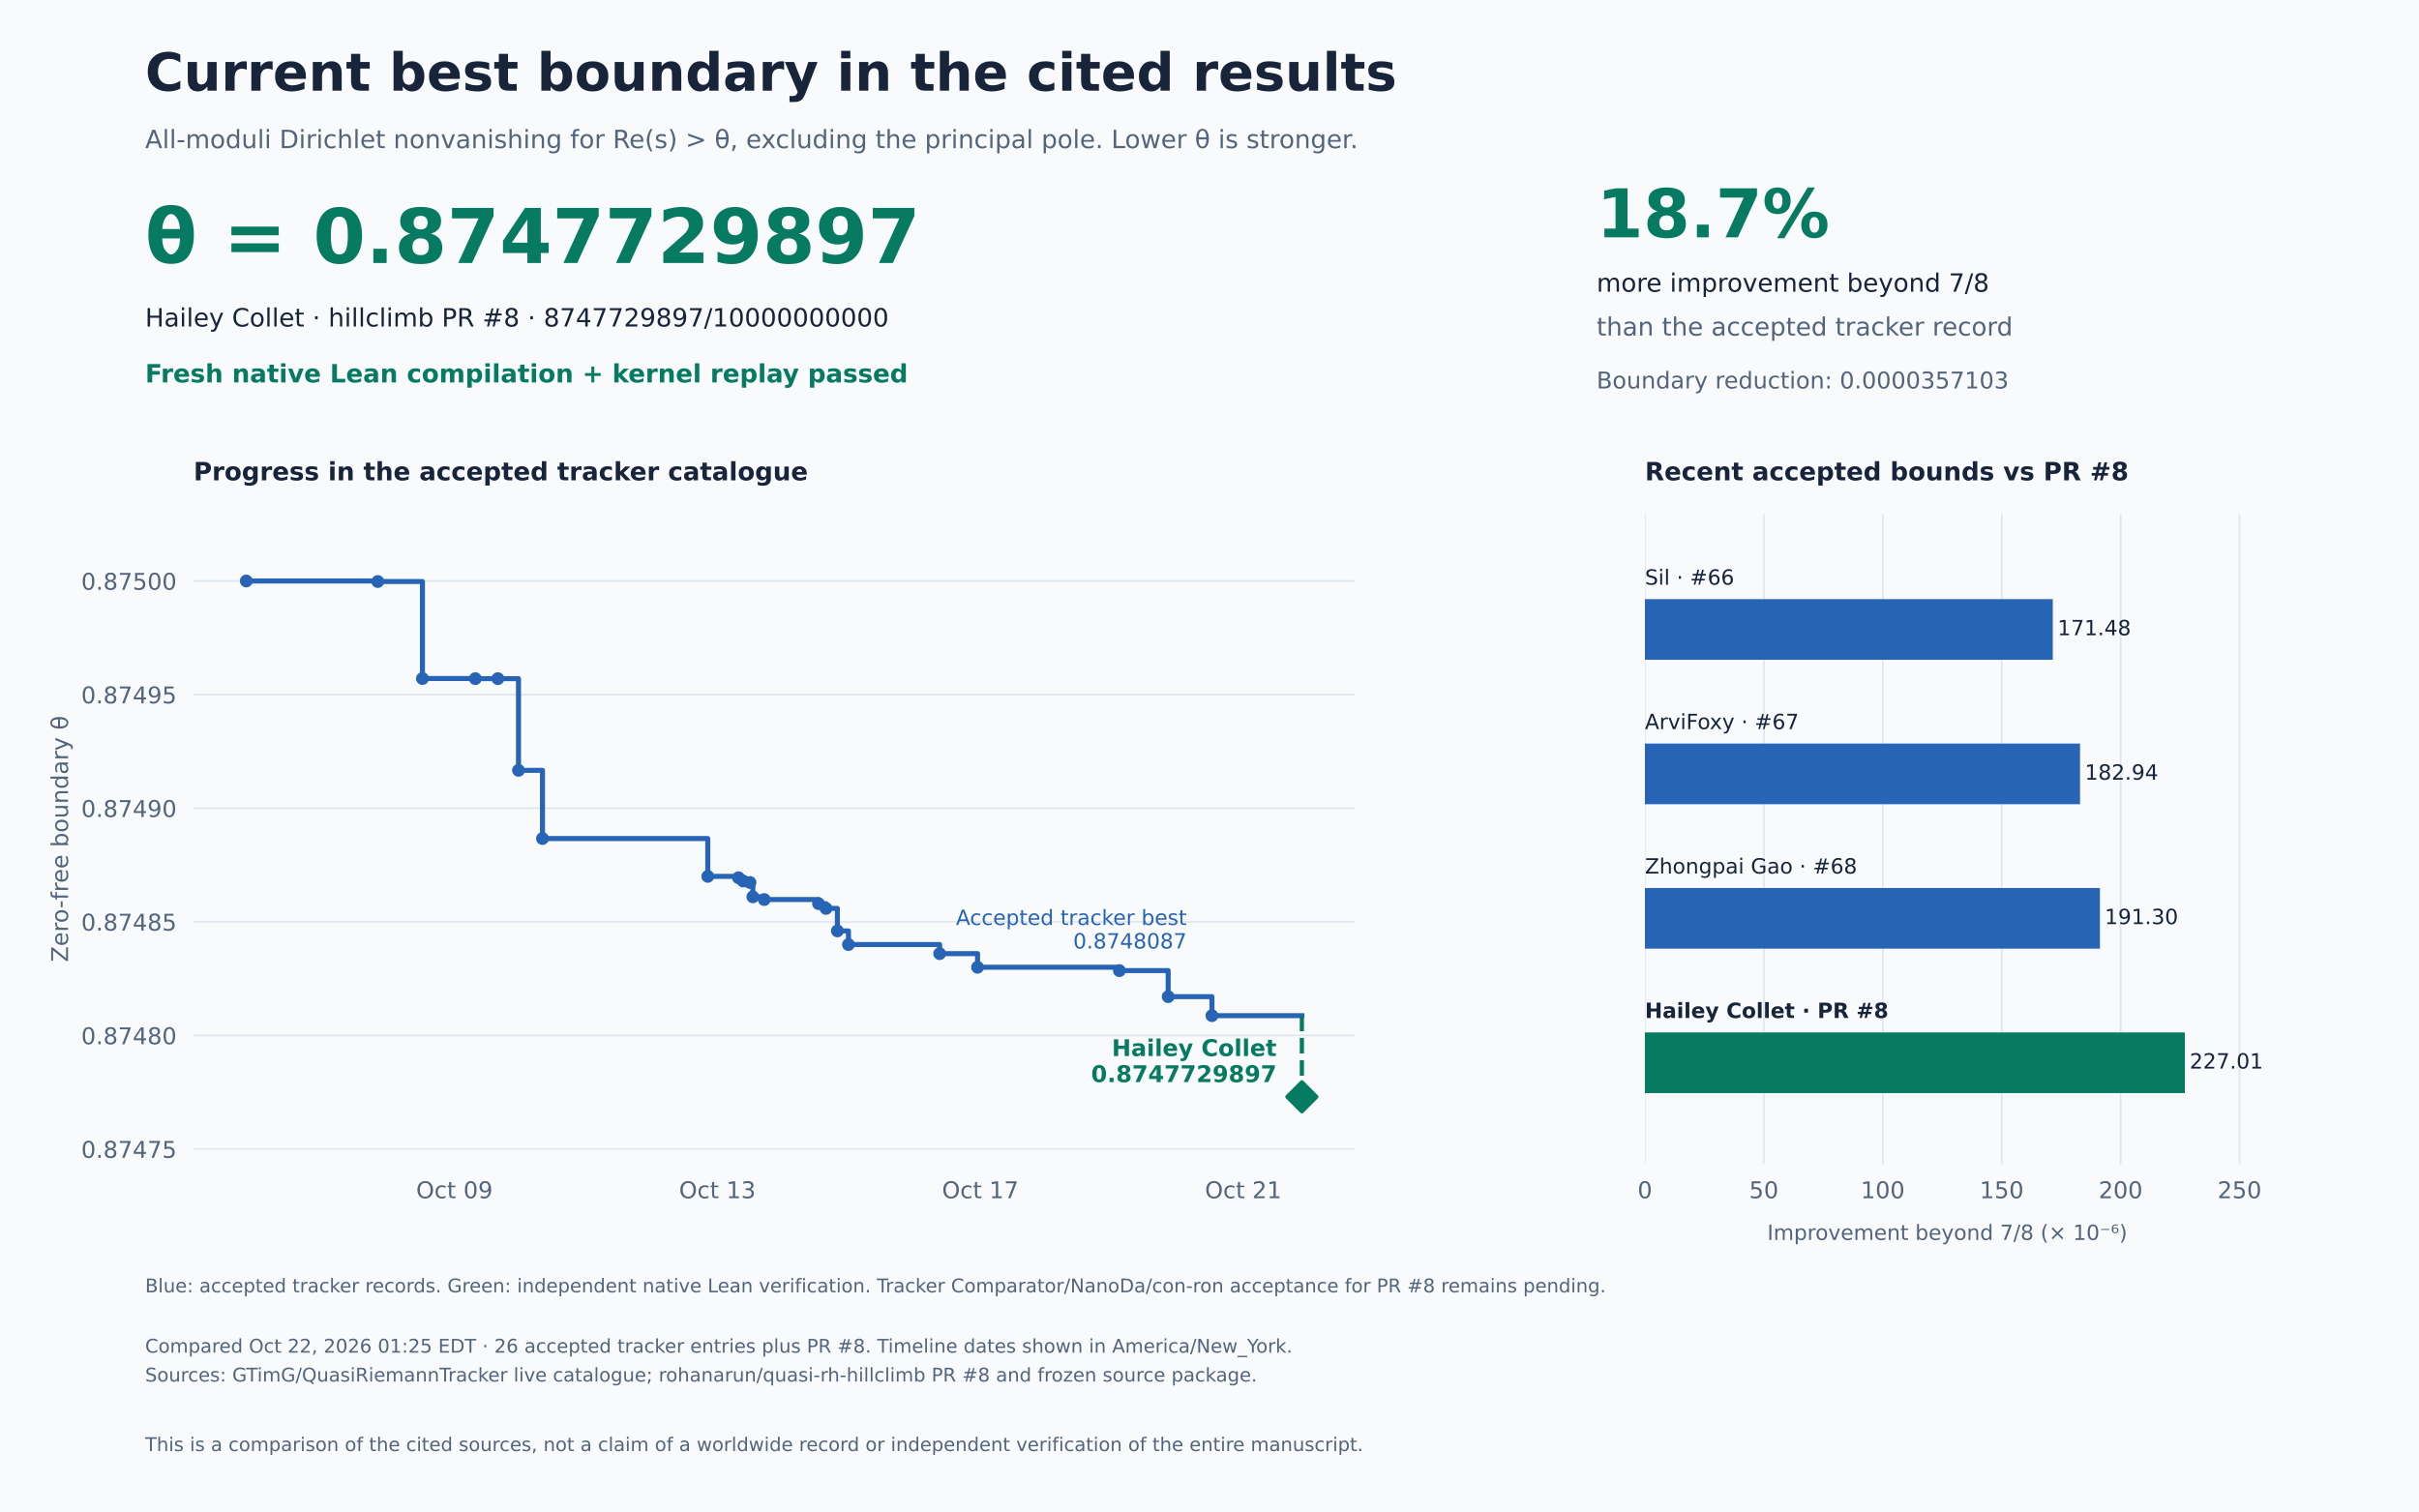
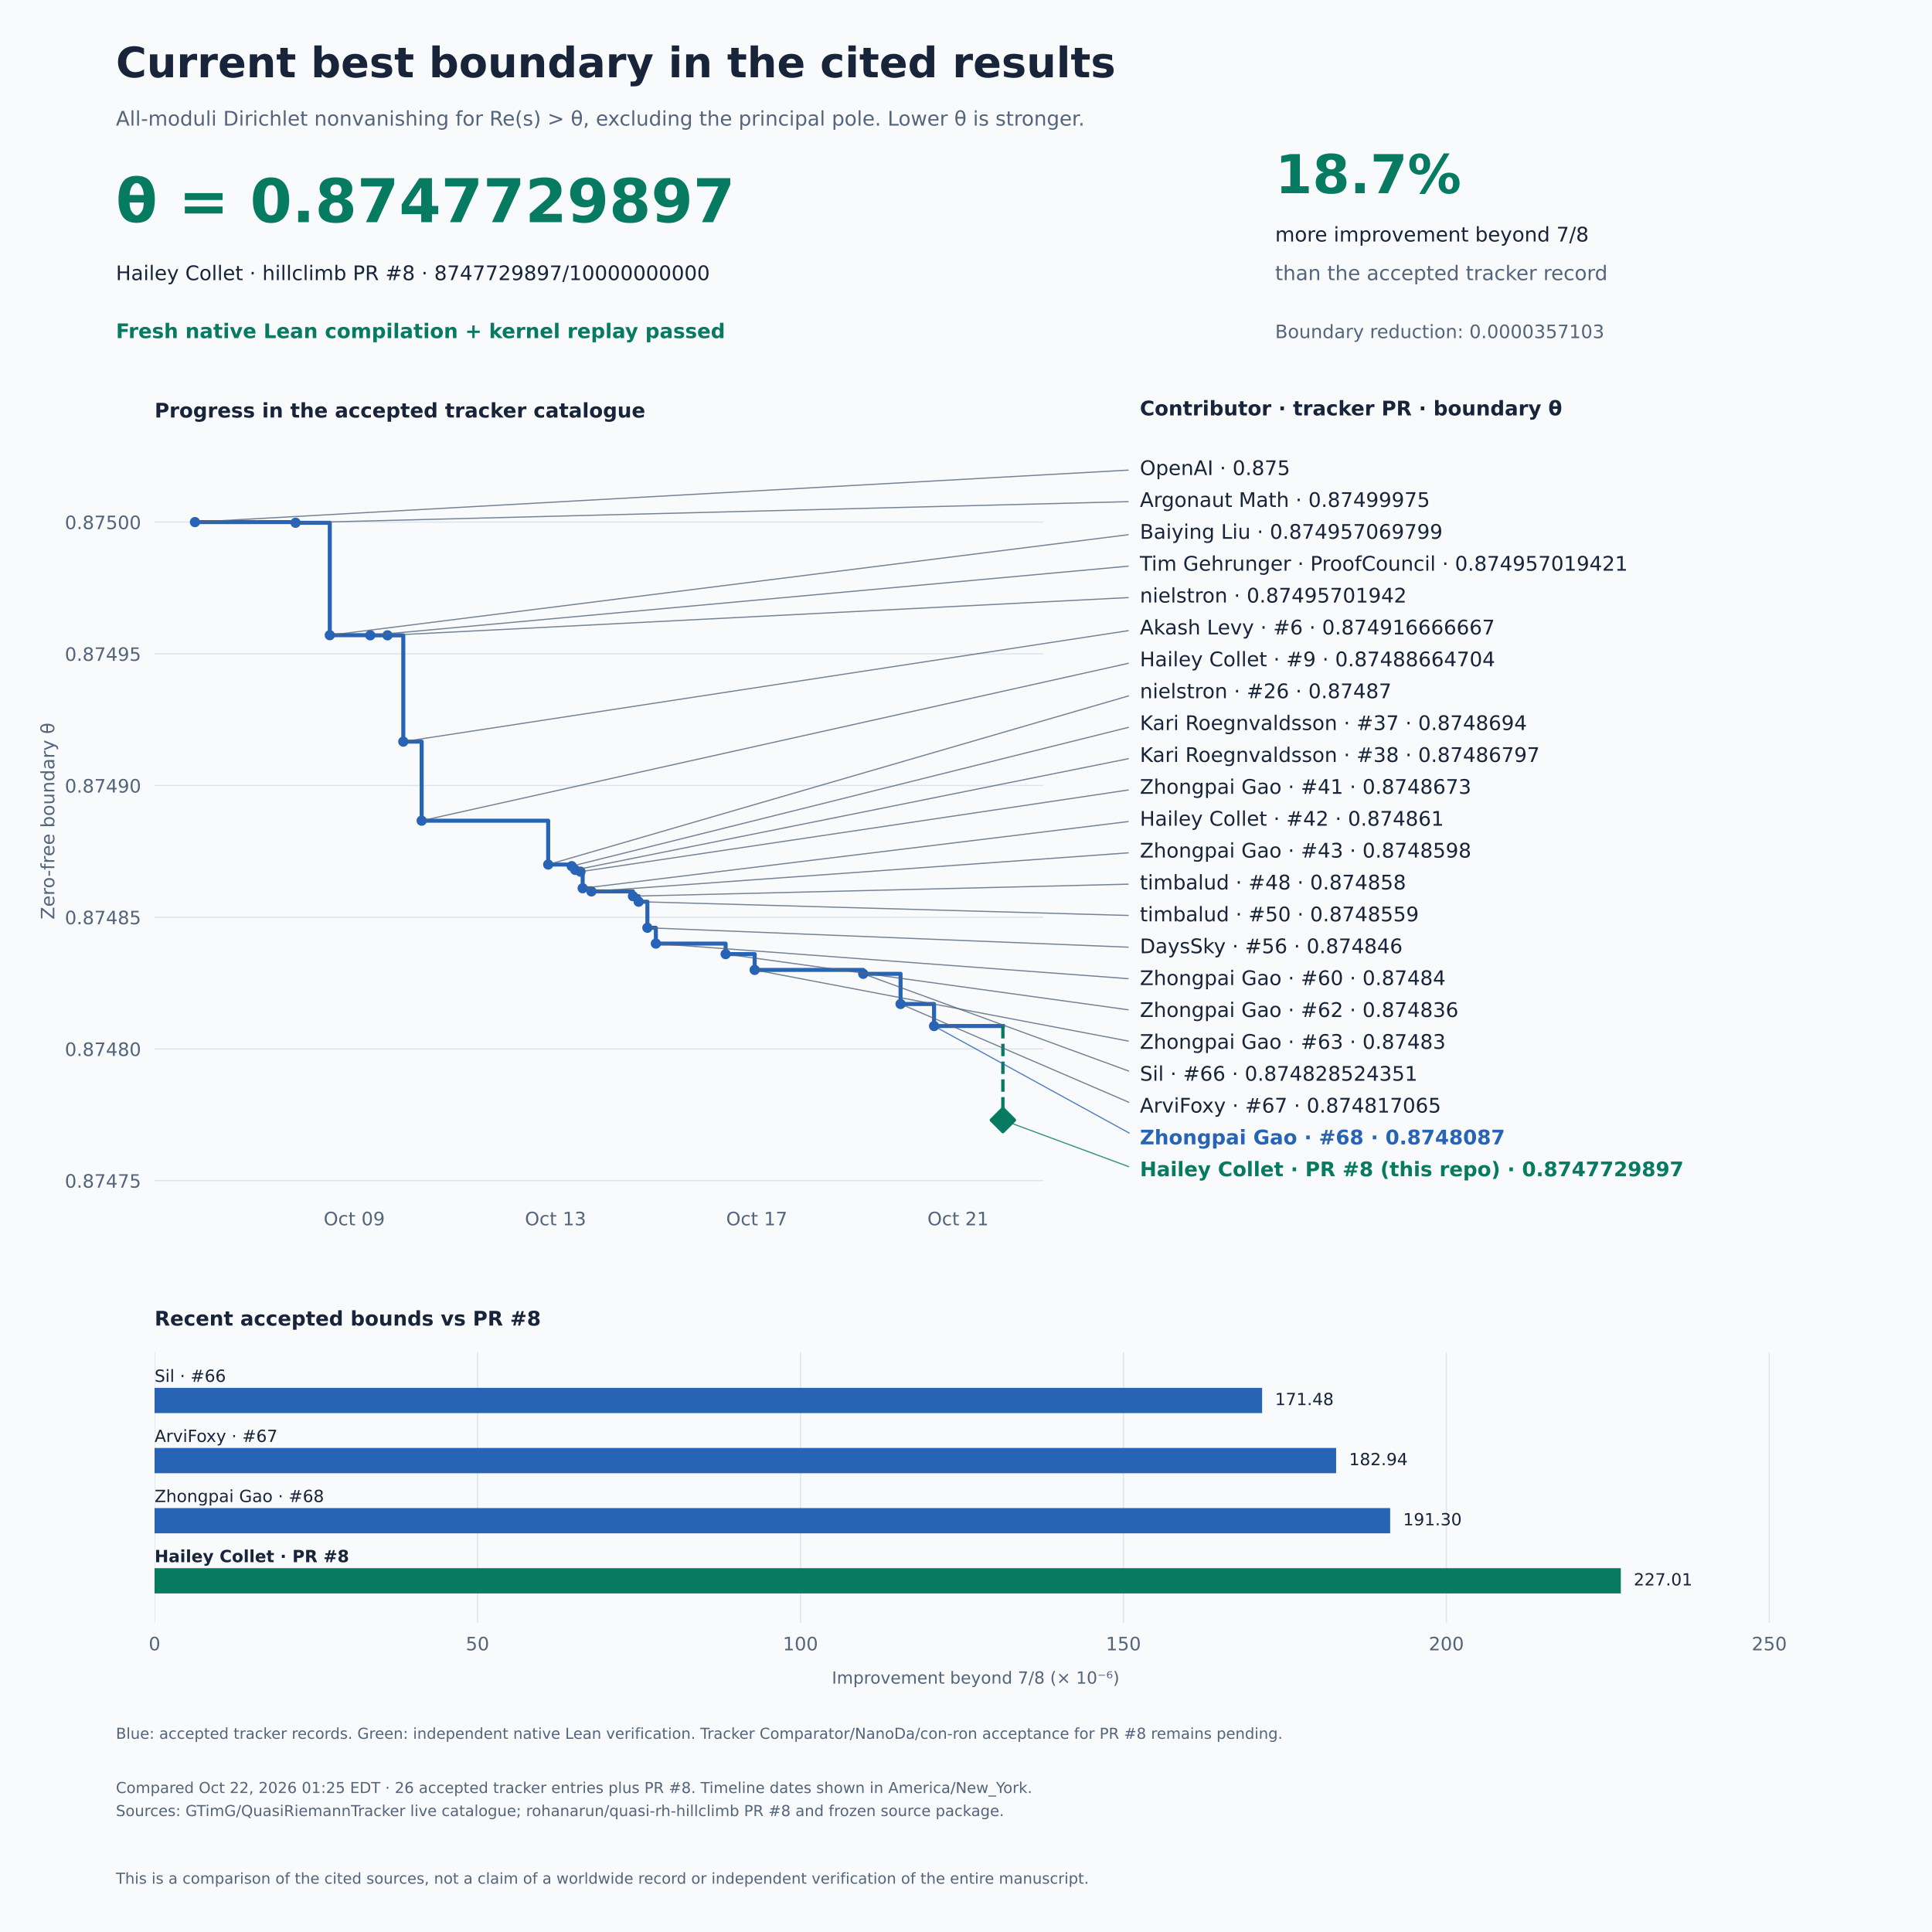
- <svg xmlns="http://www.w3.org/2000/svg" xmlns:xlink="http://www.w3.org/1999/xlink" width="1152pt" height="720pt" viewBox="0 0 1152 720" version="1.1">
+ <svg xmlns="http://www.w3.org/2000/svg" xmlns:xlink="http://www.w3.org/1999/xlink" width="1152pt" height="1152pt" viewBox="0 0 1152 1152" version="1.1">
  <defs>
    <style type="text/css">*{stroke-linejoin: round; stroke-linecap: butt}</style>
  </defs>
  <g id="figure_1">
    <g id="patch_1">
-       <path d="M 0 720 L 1152 720 L 1152 0 L 0 0 z " style="fill: #f8fafc" />
+       <path d="M 0 1152 L 1152 1152 L 1152 0 L 0 0 z " style="fill: #f8fafc" />
    </g>
    <g id="axes_1">
      <g id="patch_2">
-         <path d="M 92.16 554.4 L 645.12 554.4 L 645.12 244.8 L 92.16 244.8 z " style="fill: #f8fafc" />
+         <path d="M 92.16 714.24 L 622.08 714.24 L 622.08 264.96 L 92.16 264.96 z " style="fill: #f8fafc" />
      </g>
      <g id="matplotlib.axis_1">
        <g id="xtick_1">
          <g id="line2d_1" />
          <g id="text_1">
-             <text style="fill: #53647b; font: 11px 'DejaVu Sans'; text-anchor: middle" x="216.425" y="570.758" transform="rotate(-0 216.4249 570.7583)">Oct 09</text>
+             <text style="fill: #53647b; font: 11px 'DejaVu Sans'; text-anchor: middle" x="211.247" y="730.598" transform="rotate(-0 211.2472 730.5983)">Oct 09</text>
          </g>
        </g>
        <g id="xtick_2">
          <g id="line2d_2" />
          <g id="text_2">
-             <text style="fill: #53647b; font: 11px 'DejaVu Sans'; text-anchor: middle" x="341.642" y="570.758" transform="rotate(-0 341.6422 570.7583)">Oct 13</text>
+             <text style="fill: #53647b; font: 11px 'DejaVu Sans'; text-anchor: middle" x="331.247" y="730.598" transform="rotate(-0 331.2471 730.5983)">Oct 13</text>
          </g>
        </g>
        <g id="xtick_3">
          <g id="line2d_3" />
          <g id="text_3">
-             <text style="fill: #53647b; font: 11px 'DejaVu Sans'; text-anchor: middle" x="466.859" y="570.758" transform="rotate(-0 466.8595 570.7583)">Oct 17</text>
+             <text style="fill: #53647b; font: 11px 'DejaVu Sans'; text-anchor: middle" x="451.247" y="730.598" transform="rotate(-0 451.247 730.5983)">Oct 17</text>
          </g>
        </g>
        <g id="xtick_4">
          <g id="line2d_4" />
          <g id="text_4">
-             <text style="fill: #53647b; font: 11px 'DejaVu Sans'; text-anchor: middle" x="592.077" y="570.758" transform="rotate(-0 592.0768 570.7583)">Oct 21</text>
+             <text style="fill: #53647b; font: 11px 'DejaVu Sans'; text-anchor: middle" x="571.247" y="730.598" transform="rotate(-0 571.2469 730.5983)">Oct 21</text>
          </g>
        </g>
      </g>
      <g id="matplotlib.axis_2">
        <g id="ytick_1">
          <g id="line2d_5">
-             <path d="M 92.16 547.341 L 645.12 547.341 " clip-path="url(#p9e8dfefb8a)" style="fill: none; stroke: #dce4ed; stroke-width: 0.7; stroke-linecap: square" />
+             <path d="M 92.16 703.996 L 622.08 703.996 " clip-path="url(#p565b359be8)" style="fill: none; stroke: #dce4ed; stroke-width: 0.7; stroke-linecap: square" />
          </g>
          <g id="line2d_6" />
          <g id="text_5">
-             <text style="fill: #53647b; font: 11px 'DejaVu Sans'; text-anchor: end" x="84.16" y="551.52" transform="rotate(-0 84.16 551.5202)">0.87475</text>
+             <text style="fill: #53647b; font: 11px 'DejaVu Sans'; text-anchor: end" x="84.16" y="708.175" transform="rotate(-0 84.16 708.1754)">0.87475</text>
          </g>
        </g>
        <g id="ytick_2">
          <g id="line2d_7">
-             <path d="M 92.16 493.221 L 645.12 493.221 " clip-path="url(#p9e8dfefb8a)" style="fill: none; stroke: #dce4ed; stroke-width: 0.7; stroke-linecap: square" />
+             <path d="M 92.16 625.46 L 622.08 625.46 " clip-path="url(#p565b359be8)" style="fill: none; stroke: #dce4ed; stroke-width: 0.7; stroke-linecap: square" />
          </g>
          <g id="line2d_8" />
          <g id="text_6">
-             <text style="fill: #53647b; font: 11px 'DejaVu Sans'; text-anchor: end" x="84.16" y="497.401" transform="rotate(-0 84.16 497.4005)">0.87480</text>
+             <text style="fill: #53647b; font: 11px 'DejaVu Sans'; text-anchor: end" x="84.16" y="629.639" transform="rotate(-0 84.16 629.639)">0.87480</text>
          </g>
        </g>
        <g id="ytick_3">
          <g id="line2d_9">
-             <path d="M 92.16 439.102 L 645.12 439.102 " clip-path="url(#p9e8dfefb8a)" style="fill: none; stroke: #dce4ed; stroke-width: 0.7; stroke-linecap: square" />
+             <path d="M 92.16 546.923 L 622.08 546.923 " clip-path="url(#p565b359be8)" style="fill: none; stroke: #dce4ed; stroke-width: 0.7; stroke-linecap: square" />
          </g>
          <g id="line2d_10" />
          <g id="text_7">
-             <text style="fill: #53647b; font: 11px 'DejaVu Sans'; text-anchor: end" x="84.16" y="443.281" transform="rotate(-0 84.16 443.2809)">0.87485</text>
+             <text style="fill: #53647b; font: 11px 'DejaVu Sans'; text-anchor: end" x="84.16" y="551.103" transform="rotate(-0 84.16 551.1026)">0.87485</text>
          </g>
        </g>
        <g id="ytick_4">
          <g id="line2d_11">
-             <path d="M 92.16 384.982 L 645.12 384.982 " clip-path="url(#p9e8dfefb8a)" style="fill: none; stroke: #dce4ed; stroke-width: 0.7; stroke-linecap: square" />
+             <path d="M 92.16 468.387 L 622.08 468.387 " clip-path="url(#p565b359be8)" style="fill: none; stroke: #dce4ed; stroke-width: 0.7; stroke-linecap: square" />
          </g>
          <g id="line2d_12" />
          <g id="text_8">
-             <text style="fill: #53647b; font: 11px 'DejaVu Sans'; text-anchor: end" x="84.16" y="389.161" transform="rotate(-0 84.16 389.1613)">0.87490</text>
+             <text style="fill: #53647b; font: 11px 'DejaVu Sans'; text-anchor: end" x="84.16" y="472.566" transform="rotate(-0 84.16 472.5662)">0.87490</text>
          </g>
        </g>
        <g id="ytick_5">
          <g id="line2d_13">
-             <path d="M 92.16 330.862 L 645.12 330.862 " clip-path="url(#p9e8dfefb8a)" style="fill: none; stroke: #dce4ed; stroke-width: 0.7; stroke-linecap: square" />
+             <path d="M 92.16 389.851 L 622.08 389.851 " clip-path="url(#p565b359be8)" style="fill: none; stroke: #dce4ed; stroke-width: 0.7; stroke-linecap: square" />
          </g>
          <g id="line2d_14" />
          <g id="text_9">
-             <text style="fill: #53647b; font: 11px 'DejaVu Sans'; text-anchor: end" x="84.16" y="335.042" transform="rotate(-0 84.16 335.0416)">0.87495</text>
+             <text style="fill: #53647b; font: 11px 'DejaVu Sans'; text-anchor: end" x="84.16" y="394.03" transform="rotate(-0 84.16 394.0298)">0.87495</text>
          </g>
        </g>
        <g id="ytick_6">
          <g id="line2d_15">
-             <path d="M 92.16 276.743 L 645.12 276.743 " clip-path="url(#p9e8dfefb8a)" style="fill: none; stroke: #dce4ed; stroke-width: 0.7; stroke-linecap: square" />
+             <path d="M 92.16 311.314 L 622.08 311.314 " clip-path="url(#p565b359be8)" style="fill: none; stroke: #dce4ed; stroke-width: 0.7; stroke-linecap: square" />
          </g>
          <g id="line2d_16" />
          <g id="text_10">
-             <text style="fill: #53647b; font: 11px 'DejaVu Sans'; text-anchor: end" x="84.16" y="280.922" transform="rotate(-0 84.16 280.922)">0.87500</text>
+             <text style="fill: #53647b; font: 11px 'DejaVu Sans'; text-anchor: end" x="84.16" y="315.493" transform="rotate(-0 84.16 315.4934)">0.87500</text>
          </g>
        </g>
        <g id="text_11">
-           <text style="fill: #53647b; font: 11px 'DejaVu Sans'; text-anchor: middle" x="32.384" y="399.6" transform="rotate(-90 32.38391 399.6)">Zero-free boundary θ</text>
+           <text style="fill: #53647b; font: 11px 'DejaVu Sans'; text-anchor: middle" x="32.384" y="489.6" transform="rotate(-90 32.38391 489.6)">Zero-free boundary θ</text>
        </g>
      </g>
      <g id="line2d_17">
-         <path d="M 117.295 276.743 L 179.903 276.743 L 179.903 277.013 L 201.183 277.013 L 201.183 323.21 L 226.367 323.21 L 226.367 323.265 L 237.103 323.265 L 237.103 323.265 L 246.923 323.265 L 246.923 366.942 L 258.348 366.942 L 258.348 399.435 L 337.073 399.435 L 337.073 417.454 L 351.707 417.454 L 351.707 418.103 L 353.89 418.103 L 353.89 419.651 L 357.164 419.651 L 357.164 420.376 L 358.526 420.376 L 358.526 427.195 L 363.956 427.195 L 363.956 428.494 L 389.822 428.494 L 389.822 430.443 L 393.353 430.443 L 393.353 432.716 L 398.794 432.716 L 398.794 443.431 L 404.065 443.431 L 404.065 449.926 L 447.485 449.926 L 447.485 454.255 L 465.542 454.255 L 465.542 460.75 L 533.091 460.75 L 533.091 462.347 L 556.32 462.347 L 556.32 474.75 L 577.164 474.75 L 577.164 483.805 L 619.985 483.805 L 619.985 483.805 " clip-path="url(#p9e8dfefb8a)" style="fill: none; stroke: #2864b5; stroke-width: 2.4; stroke-linecap: square" />
+         <path d="M 116.247 311.314 L 176.247 311.314 L 176.247 311.707 L 196.641 311.707 L 196.641 378.746 L 220.775 378.746 L 220.775 378.825 L 231.064 378.825 L 231.064 378.825 L 240.475 378.825 L 240.475 442.208 L 251.423 442.208 L 251.423 489.361 L 326.869 489.361 L 326.869 515.509 L 340.892 515.509 L 340.892 516.451 L 342.984 516.451 L 342.984 518.697 L 346.122 518.697 L 346.122 519.75 L 347.427 519.75 L 347.427 529.645 L 352.631 529.645 L 352.631 531.53 L 377.42 531.53 L 377.42 534.358 L 380.803 534.358 L 380.803 537.656 L 386.018 537.656 L 386.018 553.206 L 391.069 553.206 L 391.069 562.631 L 432.68 562.631 L 432.68 568.914 L 449.985 568.914 L 449.985 578.338 L 514.719 578.338 L 514.719 580.656 L 536.98 580.656 L 536.98 598.655 L 556.956 598.655 L 556.956 611.795 L 597.993 611.795 L 597.993 611.795 " clip-path="url(#p565b359be8)" style="fill: none; stroke: #2864b5; stroke-width: 2.4; stroke-linecap: square" />
      </g>
      <g id="line2d_18">
-         <path d="M 619.985 483.805 L 619.985 522.457 " clip-path="url(#p9e8dfefb8a)" style="fill: none; stroke-dasharray: 7.4,3.2; stroke-dashoffset: 0; stroke: #077b61; stroke-width: 2" />
+         <path d="M 597.993 611.795 L 597.993 667.886 " clip-path="url(#p565b359be8)" style="fill: none; stroke-dasharray: 7.4,3.2; stroke-dashoffset: 0; stroke: #077b61; stroke-width: 2" />
      </g>
      <g id="PathCollection_1">
        <defs>
-           <path id="m364f642606" d="M 0 2.55 C 0.676 2.55 1.325 2.281 1.803 1.803 C 2.281 1.325 2.55 0.676 2.55 0 C 2.55 -0.676 2.281 -1.325 1.803 -1.803 C 1.325 -2.281 0.676 -2.55 0 -2.55 C -0.676 -2.55 -1.325 -2.281 -1.803 -1.803 C -2.281 -1.325 -2.55 -0.676 -2.55 0 C -2.55 0.676 -2.281 1.325 -1.803 1.803 C -1.325 2.281 -0.676 2.55 0 2.55 z " style="stroke: #2864b5" />
+           <path id="m45e83be89b" d="M 0 2.55 C 0.676 2.55 1.325 2.281 1.803 1.803 C 2.281 1.325 2.55 0.676 2.55 0 C 2.55 -0.676 2.281 -1.325 1.803 -1.803 C 1.325 -2.281 0.676 -2.55 0 -2.55 C -0.676 -2.55 -1.325 -2.281 -1.803 -1.803 C -2.281 -1.325 -2.55 -0.676 -2.55 0 C -2.55 0.676 -2.281 1.325 -1.803 1.803 C -1.325 2.281 -0.676 2.55 0 2.55 z " style="stroke: #2864b5" />
        </defs>
-         <g clip-path="url(#p9e8dfefb8a)">
-           <use xlink:href="#m364f642606" x="117.295" y="276.743" style="fill: #2864b5; stroke: #2864b5" />
-           <use xlink:href="#m364f642606" x="179.903" y="277.013" style="fill: #2864b5; stroke: #2864b5" />
-           <use xlink:href="#m364f642606" x="201.183" y="323.21" style="fill: #2864b5; stroke: #2864b5" />
-           <use xlink:href="#m364f642606" x="226.367" y="323.265" style="fill: #2864b5; stroke: #2864b5" />
-           <use xlink:href="#m364f642606" x="237.103" y="323.265" style="fill: #2864b5; stroke: #2864b5" />
-           <use xlink:href="#m364f642606" x="246.923" y="366.942" style="fill: #2864b5; stroke: #2864b5" />
-           <use xlink:href="#m364f642606" x="258.348" y="399.435" style="fill: #2864b5; stroke: #2864b5" />
-           <use xlink:href="#m364f642606" x="337.073" y="417.454" style="fill: #2864b5; stroke: #2864b5" />
-           <use xlink:href="#m364f642606" x="351.707" y="418.103" style="fill: #2864b5; stroke: #2864b5" />
-           <use xlink:href="#m364f642606" x="353.89" y="419.651" style="fill: #2864b5; stroke: #2864b5" />
-           <use xlink:href="#m364f642606" x="357.164" y="420.376" style="fill: #2864b5; stroke: #2864b5" />
-           <use xlink:href="#m364f642606" x="358.526" y="427.195" style="fill: #2864b5; stroke: #2864b5" />
-           <use xlink:href="#m364f642606" x="363.956" y="428.494" style="fill: #2864b5; stroke: #2864b5" />
-           <use xlink:href="#m364f642606" x="389.822" y="430.443" style="fill: #2864b5; stroke: #2864b5" />
-           <use xlink:href="#m364f642606" x="393.353" y="432.716" style="fill: #2864b5; stroke: #2864b5" />
-           <use xlink:href="#m364f642606" x="398.794" y="443.431" style="fill: #2864b5; stroke: #2864b5" />
-           <use xlink:href="#m364f642606" x="404.065" y="449.926" style="fill: #2864b5; stroke: #2864b5" />
-           <use xlink:href="#m364f642606" x="447.485" y="454.255" style="fill: #2864b5; stroke: #2864b5" />
-           <use xlink:href="#m364f642606" x="465.542" y="460.75" style="fill: #2864b5; stroke: #2864b5" />
-           <use xlink:href="#m364f642606" x="533.091" y="462.347" style="fill: #2864b5; stroke: #2864b5" />
-           <use xlink:href="#m364f642606" x="556.32" y="474.75" style="fill: #2864b5; stroke: #2864b5" />
-           <use xlink:href="#m364f642606" x="577.164" y="483.805" style="fill: #2864b5; stroke: #2864b5" />
-         </g>
+         <g clip-path="url(#p565b359be8)">
+           <use xlink:href="#m45e83be89b" x="116.247" y="311.314" style="fill: #2864b5; stroke: #2864b5" />
+           <use xlink:href="#m45e83be89b" x="176.247" y="311.707" style="fill: #2864b5; stroke: #2864b5" />
+           <use xlink:href="#m45e83be89b" x="196.641" y="378.746" style="fill: #2864b5; stroke: #2864b5" />
+           <use xlink:href="#m45e83be89b" x="220.775" y="378.825" style="fill: #2864b5; stroke: #2864b5" />
+           <use xlink:href="#m45e83be89b" x="231.064" y="378.825" style="fill: #2864b5; stroke: #2864b5" />
+           <use xlink:href="#m45e83be89b" x="240.475" y="442.208" style="fill: #2864b5; stroke: #2864b5" />
+           <use xlink:href="#m45e83be89b" x="251.423" y="489.361" style="fill: #2864b5; stroke: #2864b5" />
+           <use xlink:href="#m45e83be89b" x="326.869" y="515.509" style="fill: #2864b5; stroke: #2864b5" />
+           <use xlink:href="#m45e83be89b" x="340.892" y="516.451" style="fill: #2864b5; stroke: #2864b5" />
+           <use xlink:href="#m45e83be89b" x="342.984" y="518.697" style="fill: #2864b5; stroke: #2864b5" />
+           <use xlink:href="#m45e83be89b" x="346.122" y="519.75" style="fill: #2864b5; stroke: #2864b5" />
+           <use xlink:href="#m45e83be89b" x="347.427" y="529.645" style="fill: #2864b5; stroke: #2864b5" />
+           <use xlink:href="#m45e83be89b" x="352.631" y="531.53" style="fill: #2864b5; stroke: #2864b5" />
+           <use xlink:href="#m45e83be89b" x="377.42" y="534.358" style="fill: #2864b5; stroke: #2864b5" />
+           <use xlink:href="#m45e83be89b" x="380.803" y="537.656" style="fill: #2864b5; stroke: #2864b5" />
+           <use xlink:href="#m45e83be89b" x="386.018" y="553.206" style="fill: #2864b5; stroke: #2864b5" />
+           <use xlink:href="#m45e83be89b" x="391.069" y="562.631" style="fill: #2864b5; stroke: #2864b5" />
+           <use xlink:href="#m45e83be89b" x="432.68" y="568.914" style="fill: #2864b5; stroke: #2864b5" />
+           <use xlink:href="#m45e83be89b" x="449.985" y="578.338" style="fill: #2864b5; stroke: #2864b5" />
+           <use xlink:href="#m45e83be89b" x="514.719" y="580.656" style="fill: #2864b5; stroke: #2864b5" />
+           <use xlink:href="#m45e83be89b" x="536.98" y="598.655" style="fill: #2864b5; stroke: #2864b5" />
+           <use xlink:href="#m45e83be89b" x="556.956" y="611.795" style="fill: #2864b5; stroke: #2864b5" />
+         </g>
+       </g>
+       <g id="patch_3">
+         <path d="M 672.691 280.325 Q 395.966 295.736 119.24 311.148 " style="fill: none; opacity: 0.8; stroke: #53647b; stroke-width: 0.7; stroke-linecap: round" />
      </g>
      <g id="text_12">
-         <text style="fill: #077b61; font: 700 11px 'DejaVu Sans'" transform="translate(529.4626 503.0536)">Hailey Collet</text>
-         <text style="fill: #077b61; font: 700 11px 'DejaVu Sans'" transform="translate(519.6176 515.4571)">0.8747729897</text>
+         <text style="fill: #17243a; font: 12px 'DejaVu Sans'; text-anchor: start" x="679.68" y="283.247" transform="rotate(-0 679.68 283.2473)">OpenAI · 0.875</text>
+       </g>
+       <g id="patch_4">
+         <path d="M 672.679 299.121 Q 425.961 305.376 179.243 311.631 " style="fill: none; opacity: 0.8; stroke: #53647b; stroke-width: 0.7; stroke-linecap: round" />
      </g>
      <g id="text_13">
-         <text style="fill: #2864b5; font: 10px 'DejaVu Sans'" transform="translate(455.241 440.6068)">Accepted tracker best</text>
-         <text style="fill: #2864b5; font: 10px 'DejaVu Sans'" transform="translate(511.0863 451.8046)">0.8748087</text>
+         <text style="fill: #17243a; font: 12px 'DejaVu Sans'; text-anchor: start" x="679.68" y="302.255" transform="rotate(-0 679.68 302.2552)">Argonaut Math · 0.87499975</text>
+       </g>
+       <g id="patch_5">
+         <path d="M 672.721 318.828 Q 436.168 348.6 199.615 378.372 " style="fill: none; opacity: 0.8; stroke: #53647b; stroke-width: 0.7; stroke-linecap: round" />
      </g>
      <g id="text_14">
-         <text style="fill: #17243a; font: 700 12px 'DejaVu Sans'; text-anchor: start" x="92.16" y="228.8" transform="rotate(-0 92.16 228.8)">Progress in the accepted tracker catalogue</text>
+         <text style="fill: #17243a; font: 12px 'DejaVu Sans'; text-anchor: start" x="679.68" y="321.263" transform="rotate(-0 679.68 321.2633)">Baiying Liu · 0.874957069799</text>
+       </g>
+       <g id="patch_6">
+         <path d="M 672.699 337.597 Q 448.232 358.075 223.764 378.552 " style="fill: none; opacity: 0.8; stroke: #53647b; stroke-width: 0.7; stroke-linecap: round" />
+       </g>
+       <g id="text_15">
+         <text style="fill: #17243a; font: 12px 'DejaVu Sans'; text-anchor: start" x="679.68" y="340.271" transform="rotate(-0 679.68 340.2713)">Tim Gehrunger · ProofCouncil · 0.874957019421</text>
+       </g>
+       <g id="patch_7">
+         <path d="M 672.686 356.324 Q 453.373 367.498 234.059 378.672 " style="fill: none; opacity: 0.8; stroke: #53647b; stroke-width: 0.7; stroke-linecap: round" />
+       </g>
+       <g id="text_16">
+         <text style="fill: #17243a; font: 12px 'DejaVu Sans'; text-anchor: start" x="679.68" y="359.279" transform="rotate(-0 679.68 359.2792)">nielstron · 0.87495701942</text>
+       </g>
+       <g id="patch_8">
+         <path d="M 672.739 376.038 Q 458.089 408.896 243.439 441.754 " style="fill: none; opacity: 0.8; stroke: #53647b; stroke-width: 0.7; stroke-linecap: round" />
+       </g>
+       <g id="text_17">
+         <text style="fill: #17243a; font: 12px 'DejaVu Sans'; text-anchor: start" x="679.68" y="378.287" transform="rotate(-0 679.68 378.2872)">Akash Levy · #6 · 0.874916666667</text>
+       </g>
+       <g id="patch_9">
+         <path d="M 672.796 395.517 Q 463.574 442.113 254.352 488.709 " style="fill: none; opacity: 0.8; stroke: #53647b; stroke-width: 0.7; stroke-linecap: round" />
+       </g>
+       <g id="text_18">
+         <text style="fill: #17243a; font: 12px 'DejaVu Sans'; text-anchor: start" x="679.68" y="397.295" transform="rotate(-0 679.68 397.2953)">Hailey Collet · #9 · 0.87488664704</text>
+       </g>
+       <g id="patch_10">
+         <path d="M 672.881 414.968 Q 501.315 464.82 329.749 514.672 " style="fill: none; opacity: 0.8; stroke: #53647b; stroke-width: 0.7; stroke-linecap: round" />
+       </g>
+       <g id="text_19">
+         <text style="fill: #17243a; font: 12px 'DejaVu Sans'; text-anchor: start" x="679.68" y="416.303" transform="rotate(-0 679.68 416.3032)">nielstron · #26 · 0.87487</text>
+       </g>
+       <g id="patch_11">
+         <path d="M 672.828 433.708 Q 508.315 474.717 343.802 515.726 " style="fill: none; opacity: 0.8; stroke: #53647b; stroke-width: 0.7; stroke-linecap: round" />
+       </g>
+       <g id="text_20">
+         <text style="fill: #17243a; font: 12px 'DejaVu Sans'; text-anchor: start" x="679.68" y="435.311" transform="rotate(-0 679.68 435.3112)">Kari Roegnvaldsson · #37 · 0.8748694</text>
+       </g>
+       <g id="patch_12">
+         <path d="M 672.779 452.395 Q 509.352 485.251 345.926 518.106 " style="fill: none; opacity: 0.8; stroke: #53647b; stroke-width: 0.7; stroke-linecap: round" />
+       </g>
+       <g id="text_21">
+         <text style="fill: #17243a; font: 12px 'DejaVu Sans'; text-anchor: start" x="679.68" y="454.319" transform="rotate(-0 679.68 454.3193)">Kari Roegnvaldsson · #38 · 0.87486797</text>
+       </g>
+       <g id="patch_13">
+         <path d="M 672.737 471.051 Q 510.913 495.179 349.09 519.307 " style="fill: none; opacity: 0.8; stroke: #53647b; stroke-width: 0.7; stroke-linecap: round" />
+       </g>
+       <g id="text_22">
+         <text style="fill: #17243a; font: 12px 'DejaVu Sans'; text-anchor: start" x="679.68" y="473.327" transform="rotate(-0 679.68 473.3272)">Zhongpai Gao · #41 · 0.8748673</text>
+       </g>
+       <g id="patch_14">
+         <path d="M 672.719 489.875 Q 511.561 509.578 350.403 529.282 " style="fill: none; opacity: 0.8; stroke: #53647b; stroke-width: 0.7; stroke-linecap: round" />
+       </g>
+       <g id="text_23">
+         <text style="fill: #17243a; font: 12px 'DejaVu Sans'; text-anchor: start" x="679.68" y="492.335" transform="rotate(-0 679.68 492.3352)">Hailey Collet · #42 · 0.874861</text>
+       </g>
+       <g id="patch_15">
+         <path d="M 672.697 508.534 Q 514.161 519.924 355.625 531.315 " style="fill: none; opacity: 0.8; stroke: #53647b; stroke-width: 0.7; stroke-linecap: round" />
+       </g>
+       <g id="text_24">
+         <text style="fill: #17243a; font: 12px 'DejaVu Sans'; text-anchor: start" x="679.68" y="511.343" transform="rotate(-0 679.68 511.3433)">Zhongpai Gao · #43 · 0.8748598</text>
+       </g>
+       <g id="patch_16">
+         <path d="M 672.684 527.209 Q 526.55 530.747 380.416 534.285 " style="fill: none; opacity: 0.8; stroke: #53647b; stroke-width: 0.7; stroke-linecap: round" />
+       </g>
+       <g id="text_25">
+         <text style="fill: #17243a; font: 12px 'DejaVu Sans'; text-anchor: start" x="679.68" y="530.351" transform="rotate(-0 679.68 530.3513)">timbalud · #48 · 0.874858</text>
+       </g>
+       <g id="patch_17">
+         <path d="M 672.681 545.851 Q 528.241 541.796 383.8 537.74 " style="fill: none; opacity: 0.8; stroke: #53647b; stroke-width: 0.7; stroke-linecap: round" />
+       </g>
+       <g id="text_26">
+         <text style="fill: #17243a; font: 12px 'DejaVu Sans'; text-anchor: start" x="679.68" y="549.359" transform="rotate(-0 679.68 549.3592)">timbalud · #50 · 0.8748559</text>
+       </g>
+       <g id="patch_18">
+         <path d="M 672.679 564.774 Q 530.847 559.05 389.014 553.327 " style="fill: none; opacity: 0.8; stroke: #53647b; stroke-width: 0.7; stroke-linecap: round" />
+       </g>
+       <g id="text_27">
+         <text style="fill: #17243a; font: 12px 'DejaVu Sans'; text-anchor: start" x="679.68" y="568.367" transform="rotate(-0 679.68 568.3673)">DaysSky · #56 · 0.874846</text>
+       </g>
+       <g id="patch_19">
+         <path d="M 672.686 583.545 Q 533.375 573.199 394.064 562.853 " style="fill: none; opacity: 0.8; stroke: #53647b; stroke-width: 0.7; stroke-linecap: round" />
+       </g>
+       <g id="text_28">
+         <text style="fill: #17243a; font: 12px 'DejaVu Sans'; text-anchor: start" x="679.68" y="587.375" transform="rotate(-0 679.68 587.3753)">Zhongpai Gao · #60 · 0.87484</text>
+       </g>
+       <g id="patch_20">
+         <path d="M 672.725 602.11 Q 554.188 585.717 435.65 569.324 " style="fill: none; opacity: 0.8; stroke: #53647b; stroke-width: 0.7; stroke-linecap: round" />
+       </g>
+       <g id="text_29">
+         <text style="fill: #17243a; font: 12px 'DejaVu Sans'; text-anchor: start" x="679.68" y="606.383" transform="rotate(-0 679.68 606.3832)">Zhongpai Gao · #62 · 0.874836</text>
+       </g>
+       <g id="patch_21">
+         <path d="M 672.769 620.764 Q 562.851 599.832 452.932 578.899 " style="fill: none; opacity: 0.8; stroke: #53647b; stroke-width: 0.7; stroke-linecap: round" />
+       </g>
+       <g id="text_30">
+         <text style="fill: #17243a; font: 12px 'DejaVu Sans'; text-anchor: start" x="679.68" y="625.391" transform="rotate(-0 679.68 625.3913)">Zhongpai Gao · #63 · 0.87483</text>
+       </g>
+       <g id="patch_22">
+         <path d="M 672.982 638.634 Q 595.259 610.161 517.537 581.688 " style="fill: none; opacity: 0.8; stroke: #53647b; stroke-width: 0.7; stroke-linecap: round" />
+       </g>
+       <g id="text_31">
+         <text style="fill: #17243a; font: 12px 'DejaVu Sans'; text-anchor: start" x="679.68" y="644.399" transform="rotate(-0 679.68 644.3993)">Sil · #66 · 0.874828524351</text>
+       </g>
+       <g id="patch_23">
+         <path d="M 673.091 657.259 Q 606.413 628.55 539.734 599.841 " style="fill: none; opacity: 0.8; stroke: #53647b; stroke-width: 0.7; stroke-linecap: round" />
+       </g>
+       <g id="text_32">
+         <text style="fill: #17243a; font: 12px 'DejaVu Sans'; text-anchor: start" x="679.68" y="663.407" transform="rotate(-0 679.68 663.4072)">ArviFoxy · #67 · 0.874817065</text>
+       </g>
+       <g id="patch_24">
+         <path d="M 673.296 675.603 Q 616.441 644.42 559.587 613.237 " style="fill: none; opacity: 0.8; stroke: #2864b5; stroke-width: 0.7; stroke-linecap: round" />
+       </g>
+       <g id="text_33">
+         <text style="fill: #2864b5; font: 700 12px 'DejaVu Sans'; text-anchor: start" x="679.68" y="682.368" transform="rotate(-0 679.68 682.3684)">Zhongpai Gao · #68 · 0.8748087</text>
+       </g>
+       <g id="patch_25">
+         <path d="M 672.987 695.636 Q 636.898 682.281 600.808 668.927 " style="fill: none; opacity: 0.8; stroke: #077b61; stroke-width: 0.7; stroke-linecap: round" />
+       </g>
+       <g id="text_34">
+         <text style="fill: #077b61; font: 700 12px 'DejaVu Sans'; text-anchor: start" x="679.68" y="701.376" transform="rotate(-0 679.68 701.3764)">Hailey Collet · PR #8 (this repo) · 0.8747729897</text>
+       </g>
+       <g id="text_35">
+         <text style="fill: #17243a; font: 700 12px 'DejaVu Sans'; text-anchor: start" x="92.16" y="248.96" transform="rotate(-0 92.16 248.96)">Progress in the accepted tracker catalogue</text>
      </g>
      <g id="PathCollection_2">
        <defs>
-           <path id="m0642537149" d="M -0 6.892 L 6.892 0 L 0 -6.892 L -6.892 -0 z " style="stroke: #077b61; stroke-width: 2" />
+           <path id="m2aaed9ee9e" d="M -0 6.892 L 6.892 0 L 0 -6.892 L -6.892 -0 z " style="stroke: #077b61; stroke-width: 2" />
        </defs>
-         <g clip-path="url(#p9e8dfefb8a)">
-           <use xlink:href="#m0642537149" x="619.985" y="522.457" style="fill: #077b61; stroke: #077b61; stroke-width: 2" />
+         <g clip-path="url(#p565b359be8)">
+           <use xlink:href="#m2aaed9ee9e" x="597.993" y="667.886" style="fill: #077b61; stroke: #077b61; stroke-width: 2" />
        </g>
      </g>
    </g>
    <g id="axes_2">
-       <g id="patch_3">
-         <path d="M 783.36 554.4 L 1071.36 554.4 L 1071.36 244.8 L 783.36 244.8 z " style="fill: #f8fafc" />
+       <g id="patch_26">
+         <path d="M 92.16 967.68 L 1071.36 967.68 L 1071.36 806.4 L 92.16 806.4 z " style="fill: #f8fafc" />
      </g>
      <g id="matplotlib.axis_3">
        <g id="xtick_5">
          <g id="line2d_19">
-             <path d="M 783.36 554.4 L 783.36 244.8 " clip-path="url(#pf52a3b7abe)" style="fill: none; stroke: #dce4ed; stroke-width: 0.7; stroke-linecap: square" />
+             <path d="M 92.16 967.68 L 92.16 806.4 " clip-path="url(#p5b696672da)" style="fill: none; stroke: #dce4ed; stroke-width: 0.7; stroke-linecap: square" />
          </g>
          <g id="line2d_20" />
-           <g id="text_15">
-             <text style="fill: #53647b; font: 11px 'DejaVu Sans'; text-anchor: middle" x="783.36" y="570.758" transform="rotate(-0 783.36 570.7583)">0</text>
+           <g id="text_36">
+             <text style="fill: #53647b; font: 11px 'DejaVu Sans'; text-anchor: middle" x="92.16" y="984.038" transform="rotate(-0 92.16 984.0383)">0</text>
          </g>
        </g>
        <g id="xtick_6">
          <g id="line2d_21">
-             <path d="M 839.997 554.4 L 839.997 244.8 " clip-path="url(#pf52a3b7abe)" style="fill: none; stroke: #dce4ed; stroke-width: 0.7; stroke-linecap: square" />
+             <path d="M 284.725 967.68 L 284.725 806.4 " clip-path="url(#p5b696672da)" style="fill: none; stroke: #dce4ed; stroke-width: 0.7; stroke-linecap: square" />
          </g>
          <g id="line2d_22" />
-           <g id="text_16">
-             <text style="fill: #53647b; font: 11px 'DejaVu Sans'; text-anchor: middle" x="839.997" y="570.758" transform="rotate(-0 839.9968 570.7583)">50</text>
+           <g id="text_37">
+             <text style="fill: #53647b; font: 11px 'DejaVu Sans'; text-anchor: middle" x="284.725" y="984.038" transform="rotate(-0 284.7252 984.0383)">50</text>
          </g>
        </g>
        <g id="xtick_7">
          <g id="line2d_23">
-             <path d="M 896.634 554.4 L 896.634 244.8 " clip-path="url(#pf52a3b7abe)" style="fill: none; stroke: #dce4ed; stroke-width: 0.7; stroke-linecap: square" />
+             <path d="M 477.29 967.68 L 477.29 806.4 " clip-path="url(#p5b696672da)" style="fill: none; stroke: #dce4ed; stroke-width: 0.7; stroke-linecap: square" />
          </g>
          <g id="line2d_24" />
-           <g id="text_17">
-             <text style="fill: #53647b; font: 11px 'DejaVu Sans'; text-anchor: middle" x="896.634" y="570.758" transform="rotate(-0 896.6337 570.7583)">100</text>
+           <g id="text_38">
+             <text style="fill: #53647b; font: 11px 'DejaVu Sans'; text-anchor: middle" x="477.29" y="984.038" transform="rotate(-0 477.2904 984.0383)">100</text>
          </g>
        </g>
        <g id="xtick_8">
          <g id="line2d_25">
-             <path d="M 953.27 554.4 L 953.27 244.8 " clip-path="url(#pf52a3b7abe)" style="fill: none; stroke: #dce4ed; stroke-width: 0.7; stroke-linecap: square" />
+             <path d="M 669.856 967.68 L 669.856 806.4 " clip-path="url(#p5b696672da)" style="fill: none; stroke: #dce4ed; stroke-width: 0.7; stroke-linecap: square" />
          </g>
          <g id="line2d_26" />
-           <g id="text_18">
-             <text style="fill: #53647b; font: 11px 'DejaVu Sans'; text-anchor: middle" x="953.27" y="570.758" transform="rotate(-0 953.2705 570.7583)">150</text>
+           <g id="text_39">
+             <text style="fill: #53647b; font: 11px 'DejaVu Sans'; text-anchor: middle" x="669.856" y="984.038" transform="rotate(-0 669.8556 984.0383)">150</text>
          </g>
        </g>
        <g id="xtick_9">
          <g id="line2d_27">
-             <path d="M 1009.907 554.4 L 1009.907 244.8 " clip-path="url(#pf52a3b7abe)" style="fill: none; stroke: #dce4ed; stroke-width: 0.7; stroke-linecap: square" />
+             <path d="M 862.421 967.68 L 862.421 806.4 " clip-path="url(#p5b696672da)" style="fill: none; stroke: #dce4ed; stroke-width: 0.7; stroke-linecap: square" />
          </g>
          <g id="line2d_28" />
-           <g id="text_19">
-             <text style="fill: #53647b; font: 11px 'DejaVu Sans'; text-anchor: middle" x="1009.907" y="570.758" transform="rotate(-0 1009.907 570.7583)">200</text>
+           <g id="text_40">
+             <text style="fill: #53647b; font: 11px 'DejaVu Sans'; text-anchor: middle" x="862.421" y="984.038" transform="rotate(-0 862.4208 984.0383)">200</text>
          </g>
        </g>
        <g id="xtick_10">
          <g id="line2d_29">
-             <path d="M 1066.544 554.4 L 1066.544 244.8 " clip-path="url(#pf52a3b7abe)" style="fill: none; stroke: #dce4ed; stroke-width: 0.7; stroke-linecap: square" />
+             <path d="M 1054.986 967.68 L 1054.986 806.4 " clip-path="url(#p5b696672da)" style="fill: none; stroke: #dce4ed; stroke-width: 0.7; stroke-linecap: square" />
          </g>
          <g id="line2d_30" />
-           <g id="text_20">
-             <text style="fill: #53647b; font: 11px 'DejaVu Sans'; text-anchor: middle" x="1066.544" y="570.758" transform="rotate(-0 1066.544 570.7583)">250</text>
-           </g>
-         </g>
-         <g id="text_21">
-           <text style="fill: #53647b; font: 10px 'DejaVu Sans'; text-anchor: middle" x="927.36" y="590.644" transform="rotate(-0 927.36 590.6444)">Improvement beyond 7/8 (× 10⁻⁶)</text>
+           <g id="text_41">
+             <text style="fill: #53647b; font: 11px 'DejaVu Sans'; text-anchor: middle" x="1054.986" y="984.038" transform="rotate(-0 1054.986 984.0383)">250</text>
+           </g>
+         </g>
+         <g id="text_42">
+           <text style="fill: #53647b; font: 10px 'DejaVu Sans'; text-anchor: middle" x="581.76" y="1003.924" transform="rotate(-0 581.76 1003.924)">Improvement beyond 7/8 (× 10⁻⁶)</text>
        </g>
      </g>
      <g id="matplotlib.axis_4" />
-       <g id="patch_4">
-         <path d="M 783.36 285.392 L 977.597 285.392 L 977.597 314.288 L 783.36 314.288 z " clip-path="url(#pf52a3b7abe)" style="fill: #2864b5" />
-       </g>
-       <g id="patch_5">
-         <path d="M 783.36 354.192 L 990.577 354.192 L 990.577 383.088 L 783.36 383.088 z " clip-path="url(#pf52a3b7abe)" style="fill: #2864b5" />
-       </g>
-       <g id="patch_6">
-         <path d="M 783.36 422.992 L 1000.052 422.992 L 1000.052 451.888 L 783.36 451.888 z " clip-path="url(#pf52a3b7abe)" style="fill: #2864b5" />
-       </g>
-       <g id="patch_7">
-         <path d="M 783.36 491.792 L 1040.503 491.792 L 1040.503 520.688 L 783.36 520.688 z " clip-path="url(#pf52a3b7abe)" style="fill: #077b61" />
-       </g>
-       <g id="text_22">
-         <text style="fill: #17243a; font: 10px 'DejaVu Sans'; text-anchor: start" x="783.36" y="278.512" transform="rotate(-0 783.36 278.512)">Sil · #66</text>
-       </g>
-       <g id="text_23">
-         <text style="fill: #17243a; font: 10px 'DejaVu Sans'; text-anchor: start" x="979.862" y="302.599" transform="rotate(-0 979.8622 302.5994)">171.48</text>
-       </g>
-       <g id="text_24">
-         <text style="fill: #17243a; font: 10px 'DejaVu Sans'; text-anchor: start" x="783.36" y="347.312" transform="rotate(-0 783.36 347.312)">ArviFoxy · #67</text>
-       </g>
-       <g id="text_25">
-         <text style="fill: #17243a; font: 10px 'DejaVu Sans'; text-anchor: start" x="992.843" y="371.399" transform="rotate(-0 992.8426 371.3994)">182.94</text>
-       </g>
-       <g id="text_26">
-         <text style="fill: #17243a; font: 10px 'DejaVu Sans'; text-anchor: start" x="783.36" y="416.112" transform="rotate(-0 783.36 416.112)">Zhongpai Gao · #68</text>
-       </g>
-       <g id="text_27">
-         <text style="fill: #17243a; font: 10px 'DejaVu Sans'; text-anchor: start" x="1002.318" y="440.199" transform="rotate(-0 1002.318 440.1994)">191.30</text>
-       </g>
-       <g id="text_28">
-         <text style="fill: #17243a; font: 700 10px 'DejaVu Sans'; text-anchor: start" x="783.36" y="484.912" transform="rotate(-0 783.36 484.912)">Hailey Collet · PR #8</text>
-       </g>
-       <g id="text_29">
-         <text style="fill: #17243a; font: 10px 'DejaVu Sans'; text-anchor: start" x="1042.768" y="508.999" transform="rotate(-0 1042.768 508.9994)">227.01</text>
-       </g>
-       <g id="text_30">
-         <text style="fill: #17243a; font: 700 12px 'DejaVu Sans'; text-anchor: start" x="783.36" y="228.8" transform="rotate(-0 783.36 228.8)">Recent accepted bounds vs PR #8</text>
-       </g>
-     </g>
-     <g id="text_31">
-       <text style="fill: #17243a; font: 700 25px 'DejaVu Sans'; text-anchor: start" x="69.12" y="43.2" transform="rotate(-0 69.12 43.2)">Current best boundary in the cited results</text>
-     </g>
-     <g id="text_32">
-       <text style="fill: #53647b; font: 12px 'DejaVu Sans'; text-anchor: start" x="69.12" y="70.56" transform="rotate(-0 69.12 70.56)">All-moduli Dirichlet nonvanishing for Re(s) &gt; θ, excluding the principal pole. Lower θ is stronger.</text>
-     </g>
-     <g id="text_33">
-       <text style="fill: #077b61; font: 700 36px 'DejaVu Sans'; text-anchor: start" x="69.12" y="125.28" transform="rotate(-0 69.12 125.28)">θ = 0.8747729897</text>
-     </g>
-     <g id="text_34">
-       <text style="fill: #17243a; font: 12px 'DejaVu Sans'; text-anchor: start" x="69.12" y="155.52" transform="rotate(-0 69.12 155.52)">Hailey Collet · hillclimb PR #8 · 8747729897/10000000000</text>
-     </g>
-     <g id="text_35">
-       <text style="fill: #077b61; font: 700 12px 'DejaVu Sans'; text-anchor: start" x="69.12" y="182.16" transform="rotate(-0 69.12 182.16)">Fresh native Lean compilation + kernel replay passed</text>
-     </g>
-     <g id="text_36">
-       <text style="fill: #077b61; font: 700 32px 'DejaVu Sans'; text-anchor: start" x="760.32" y="113.04" transform="rotate(-0 760.32 113.04)">18.7%</text>
-     </g>
-     <g id="text_37">
-       <text style="fill: #17243a; font: 12px 'DejaVu Sans'; text-anchor: start" x="760.32" y="138.96" transform="rotate(-0 760.32 138.96)">more improvement beyond 7/8</text>
-     </g>
-     <g id="text_38">
-       <text style="fill: #53647b; font: 12px 'DejaVu Sans'; text-anchor: start" x="760.32" y="159.84" transform="rotate(-0 760.32 159.84)">than the accepted tracker record</text>
-     </g>
-     <g id="text_39">
-       <text style="fill: #53647b; font: 11px 'DejaVu Sans'; text-anchor: start" x="760.32" y="185.04" transform="rotate(-0 760.32 185.04)">Boundary reduction: 0.0000357103</text>
-     </g>
-     <g id="text_40">
-       <text style="fill: #53647b; font: 9px 'DejaVu Sans'; text-anchor: start" x="69.12" y="615.6" transform="rotate(-0 69.12 615.6)">Blue: accepted tracker records. Green: independent native Lean verification. Tracker Comparator/NanoDa/con-ron acceptance for PR #8 remains pending.</text>
-     </g>
-     <g id="text_41">
-       <text style="fill: #53647b; font: 9px 'DejaVu Sans'" transform="translate(69.12 644.3324)">Compared Oct 22, 2026 01:25 EDT · 26 accepted tracker entries plus PR #8. Timeline dates shown in America/New_York.</text>
-       <text style="fill: #53647b; font: 9px 'DejaVu Sans'" transform="translate(69.12 658.08)">Sources: GTimG/QuasiRiemannTracker live catalogue; rohanarun/quasi-rh-hillclimb PR #8 and frozen source package.</text>
-     </g>
-     <g id="text_42">
-       <text style="fill: #53647b; font: 9px 'DejaVu Sans'; text-anchor: start" x="69.12" y="691.2" transform="rotate(-0 69.12 691.2)">This is a comparison of the cited sources, not a claim of a worldwide record or independent verification of the entire manuscript.</text>
+       <g id="patch_27">
+         <path d="M 92.16 827.546 L 752.565 827.546 L 752.565 842.598 L 92.16 842.598 z " clip-path="url(#p5b696672da)" style="fill: #2864b5" />
+       </g>
+       <g id="patch_28">
+         <path d="M 92.16 863.386 L 796.698 863.386 L 796.698 878.438 L 92.16 878.438 z " clip-path="url(#p5b696672da)" style="fill: #2864b5" />
+       </g>
+       <g id="patch_29">
+         <path d="M 92.16 899.226 L 828.914 899.226 L 828.914 914.278 L 92.16 914.278 z " clip-path="url(#p5b696672da)" style="fill: #2864b5" />
+       </g>
+       <g id="patch_30">
+         <path d="M 92.16 935.066 L 966.446 935.066 L 966.446 950.118 L 92.16 950.118 z " clip-path="url(#p5b696672da)" style="fill: #077b61" />
+       </g>
+       <g id="text_43">
+         <text style="fill: #17243a; font: 10px 'DejaVu Sans'; text-anchor: start" x="92.16" y="823.962" transform="rotate(-0 92.16 823.9616)">Sil · #66</text>
+       </g>
+       <g id="text_44">
+         <text style="fill: #17243a; font: 10px 'DejaVu Sans'; text-anchor: start" x="760.267" y="837.831" transform="rotate(-0 760.2675 837.8314)">171.48</text>
+       </g>
+       <g id="text_45">
+         <text style="fill: #17243a; font: 10px 'DejaVu Sans'; text-anchor: start" x="92.16" y="859.802" transform="rotate(-0 92.16 859.8016)">ArviFoxy · #67</text>
+       </g>
+       <g id="text_46">
+         <text style="fill: #17243a; font: 10px 'DejaVu Sans'; text-anchor: start" x="804.401" y="873.671" transform="rotate(-0 804.4009 873.6714)">182.94</text>
+       </g>
+       <g id="text_47">
+         <text style="fill: #17243a; font: 10px 'DejaVu Sans'; text-anchor: start" x="92.16" y="895.642" transform="rotate(-0 92.16 895.6416)">Zhongpai Gao · #68</text>
+       </g>
+       <g id="text_48">
+         <text style="fill: #17243a; font: 10px 'DejaVu Sans'; text-anchor: start" x="836.617" y="909.511" transform="rotate(-0 836.6171 909.5114)">191.30</text>
+       </g>
+       <g id="text_49">
+         <text style="fill: #17243a; font: 700 10px 'DejaVu Sans'; text-anchor: start" x="92.16" y="931.482" transform="rotate(-0 92.16 931.4816)">Hailey Collet · PR #8</text>
+       </g>
+       <g id="text_50">
+         <text style="fill: #17243a; font: 10px 'DejaVu Sans'; text-anchor: start" x="974.148" y="945.351" transform="rotate(-0 974.1483 945.3514)">227.01</text>
+       </g>
+       <g id="text_51">
+         <text style="fill: #17243a; font: 700 12px 'DejaVu Sans'; text-anchor: start" x="92.16" y="790.4" transform="rotate(-0 92.16 790.4)">Recent accepted bounds vs PR #8</text>
+       </g>
+     </g>
+     <g id="text_52">
+       <text style="fill: #17243a; font: 700 25px 'DejaVu Sans'; text-anchor: start" x="69.12" y="46.08" transform="rotate(-0 69.12 46.08)">Current best boundary in the cited results</text>
+     </g>
+     <g id="text_53">
+       <text style="fill: #53647b; font: 12px 'DejaVu Sans'; text-anchor: start" x="69.12" y="74.88" transform="rotate(-0 69.12 74.88)">All-moduli Dirichlet nonvanishing for Re(s) &gt; θ, excluding the principal pole. Lower θ is stronger.</text>
+     </g>
+     <g id="text_54">
+       <text style="fill: #077b61; font: 700 36px 'DejaVu Sans'; text-anchor: start" x="69.12" y="132.48" transform="rotate(-0 69.12 132.48)">θ = 0.8747729897</text>
+     </g>
+     <g id="text_55">
+       <text style="fill: #17243a; font: 12px 'DejaVu Sans'; text-anchor: start" x="69.12" y="167.04" transform="rotate(-0 69.12 167.04)">Hailey Collet · hillclimb PR #8 · 8747729897/10000000000</text>
+     </g>
+     <g id="text_56">
+       <text style="fill: #077b61; font: 700 12px 'DejaVu Sans'; text-anchor: start" x="69.12" y="201.6" transform="rotate(-0 69.12 201.6)">Fresh native Lean compilation + kernel replay passed</text>
+     </g>
+     <g id="text_57">
+       <text style="fill: #077b61; font: 700 32px 'DejaVu Sans'; text-anchor: start" x="760.32" y="115.2" transform="rotate(-0 760.32 115.2)">18.7%</text>
+     </g>
+     <g id="text_58">
+       <text style="fill: #17243a; font: 12px 'DejaVu Sans'; text-anchor: start" x="760.32" y="144" transform="rotate(-0 760.32 144)">more improvement beyond 7/8</text>
+     </g>
+     <g id="text_59">
+       <text style="fill: #53647b; font: 12px 'DejaVu Sans'; text-anchor: start" x="760.32" y="167.04" transform="rotate(-0 760.32 167.04)">than the accepted tracker record</text>
+     </g>
+     <g id="text_60">
+       <text style="fill: #53647b; font: 11px 'DejaVu Sans'; text-anchor: start" x="760.32" y="201.6" transform="rotate(-0 760.32 201.6)">Boundary reduction: 0.0000357103</text>
+     </g>
+     <g id="text_61">
+       <text style="fill: #17243a; font: 700 12px 'DejaVu Sans'; text-anchor: start" x="679.68" y="247.68" transform="rotate(-0 679.68 247.68)">Contributor · tracker PR · boundary θ</text>
+     </g>
+     <g id="text_62">
+       <text style="fill: #53647b; font: 9px 'DejaVu Sans'; text-anchor: start" x="69.12" y="1036.8" transform="rotate(-0 69.12 1036.8)">Blue: accepted tracker records. Green: independent native Lean verification. Tracker Comparator/NanoDa/con-ron acceptance for PR #8 remains pending.</text>
+     </g>
+     <g id="text_63">
+       <text style="fill: #53647b; font: 9px 'DejaVu Sans'" transform="translate(69.12 1069.132)">Compared Oct 22, 2026 01:25 EDT · 26 accepted tracker entries plus PR #8. Timeline dates shown in America/New_York.</text>
+       <text style="fill: #53647b; font: 9px 'DejaVu Sans'" transform="translate(69.12 1082.88)">Sources: GTimG/QuasiRiemannTracker live catalogue; rohanarun/quasi-rh-hillclimb PR #8 and frozen source package.</text>
+     </g>
+     <g id="text_64">
+       <text style="fill: #53647b; font: 9px 'DejaVu Sans'; text-anchor: start" x="69.12" y="1123.2" transform="rotate(-0 69.12 1123.2)">This is a comparison of the cited sources, not a claim of a worldwide record or independent verification of the entire manuscript.</text>
    </g>
  </g>
  <defs>
-     <clipPath id="p9e8dfefb8a">
-       <rect x="92.16" y="244.8" width="552.96" height="309.6" />
+     <clipPath id="p565b359be8">
+       <rect x="92.16" y="264.96" width="529.92" height="449.28" />
    </clipPath>
-     <clipPath id="pf52a3b7abe">
-       <rect x="783.36" y="244.8" width="288" height="309.6" />
+     <clipPath id="p5b696672da">
+       <rect x="92.16" y="806.4" width="979.2" height="161.28" />
    </clipPath>
  </defs>
</svg>
